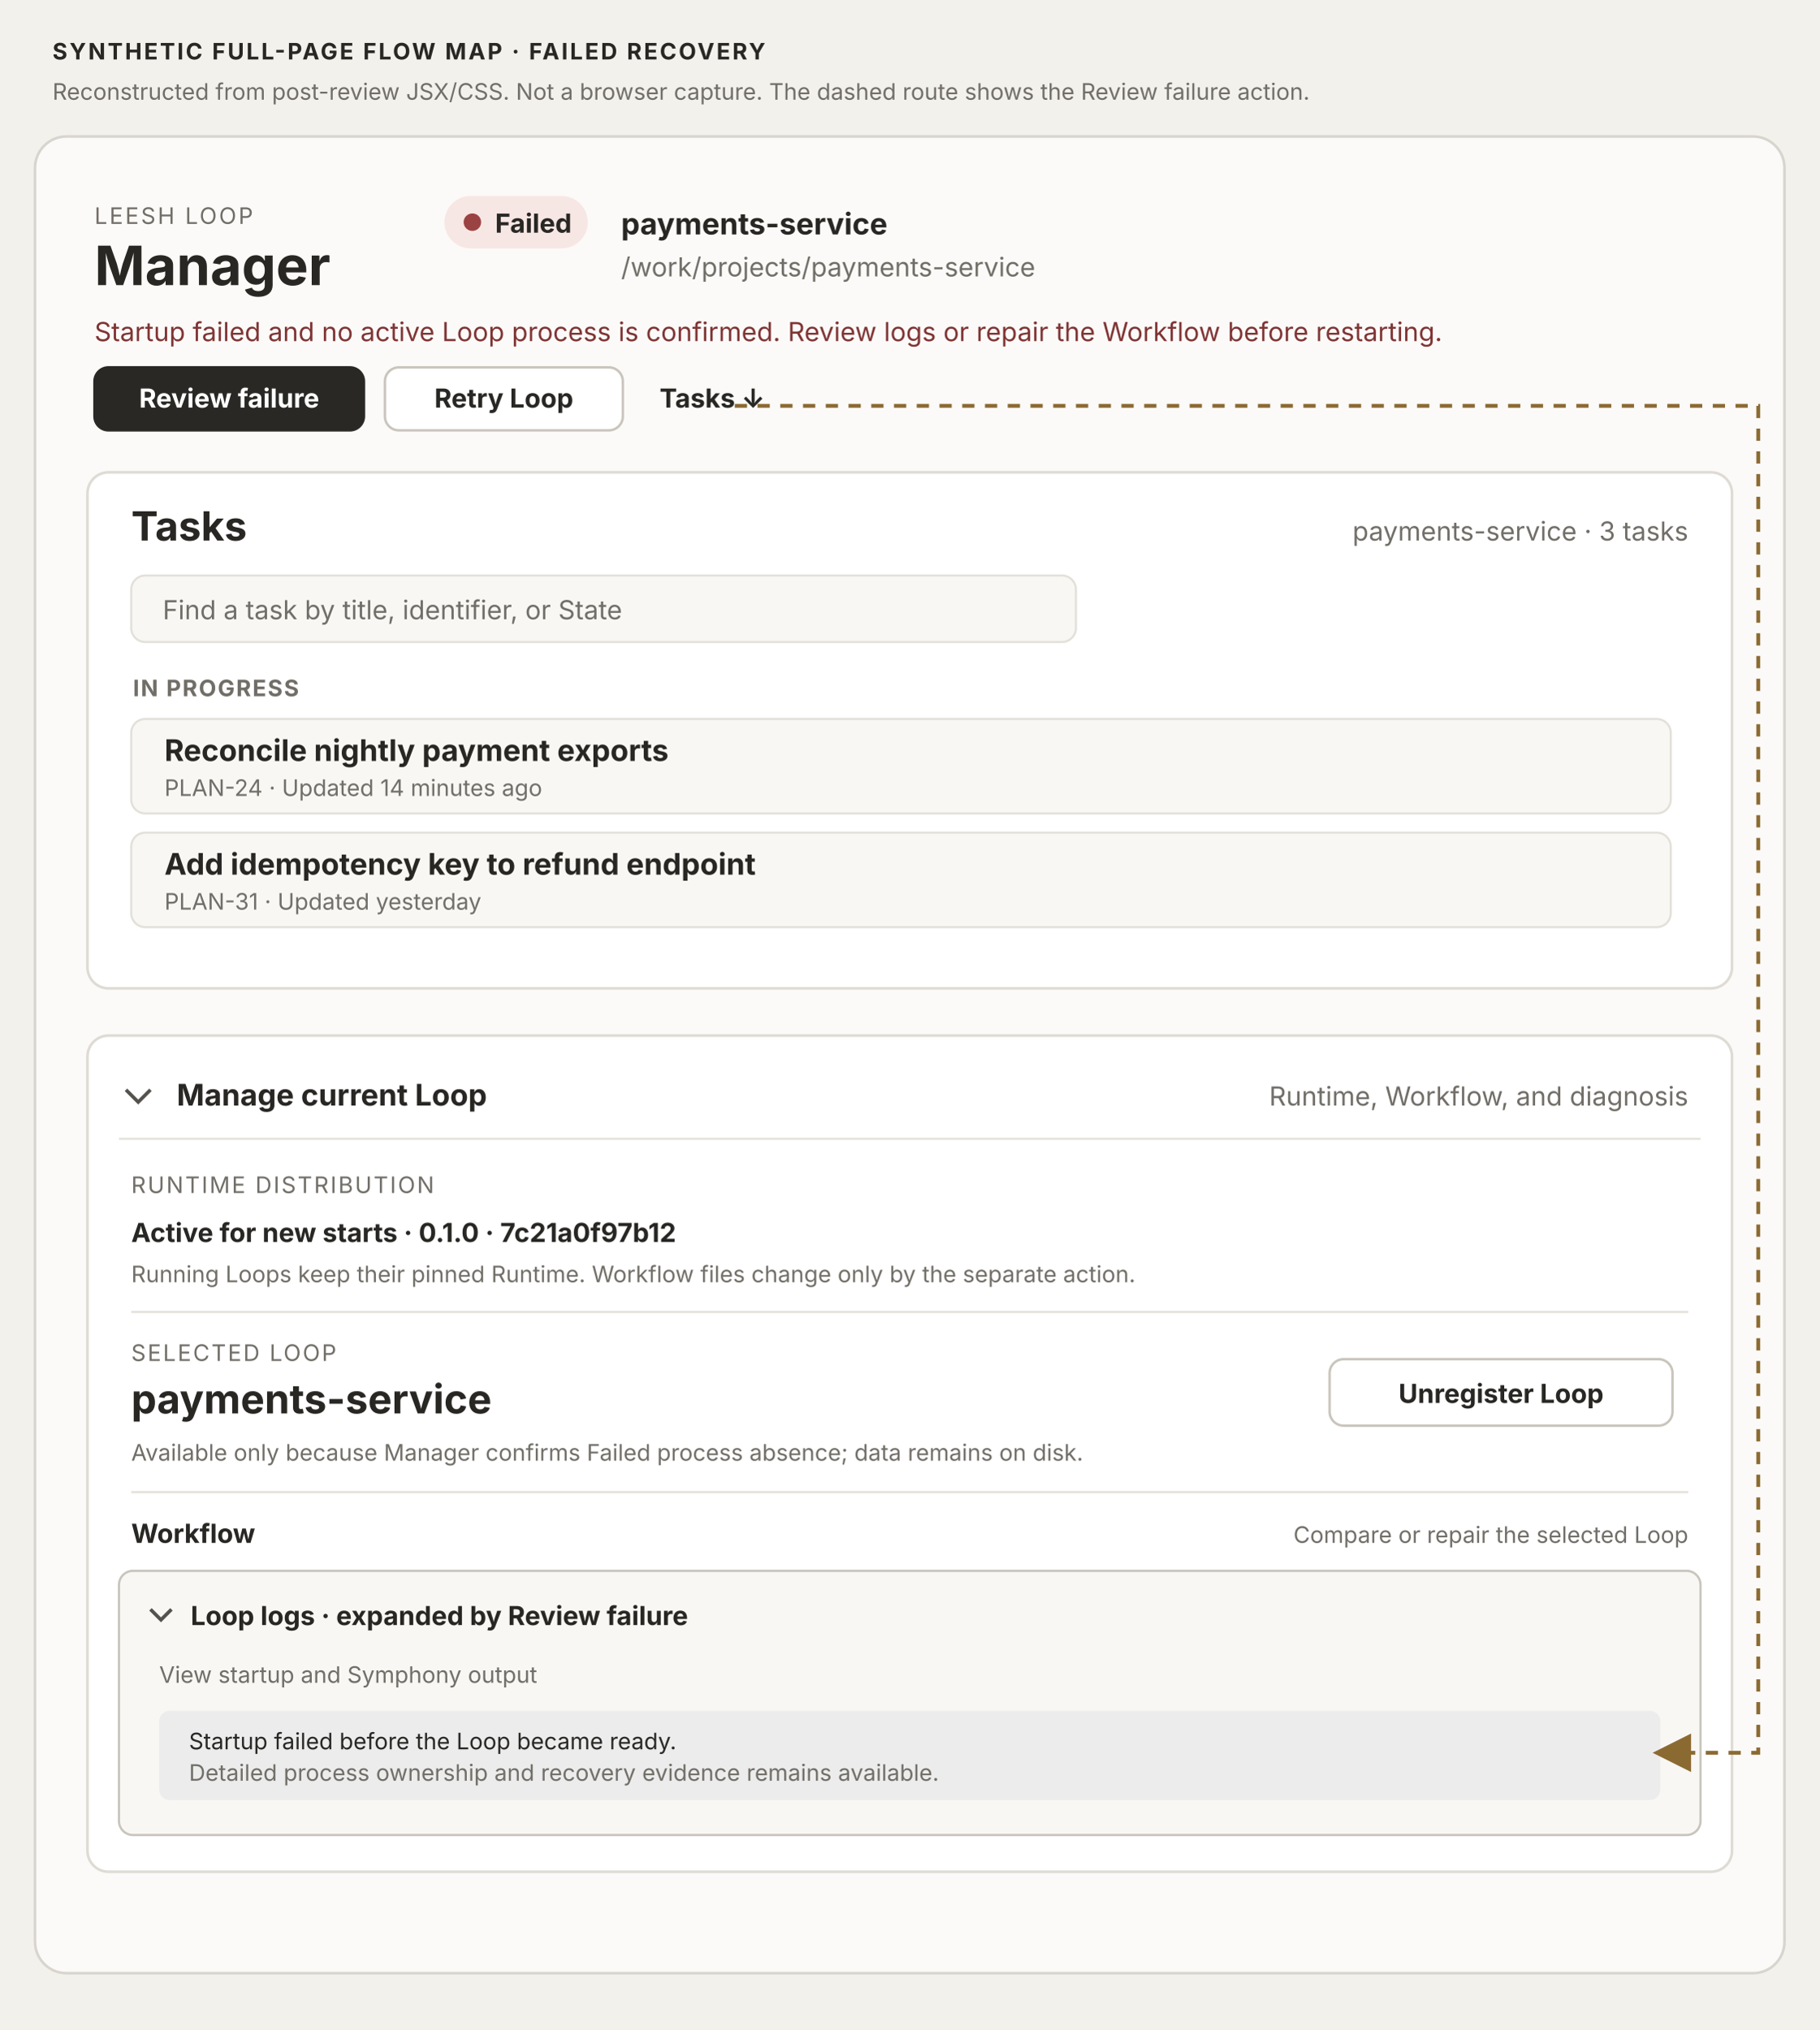
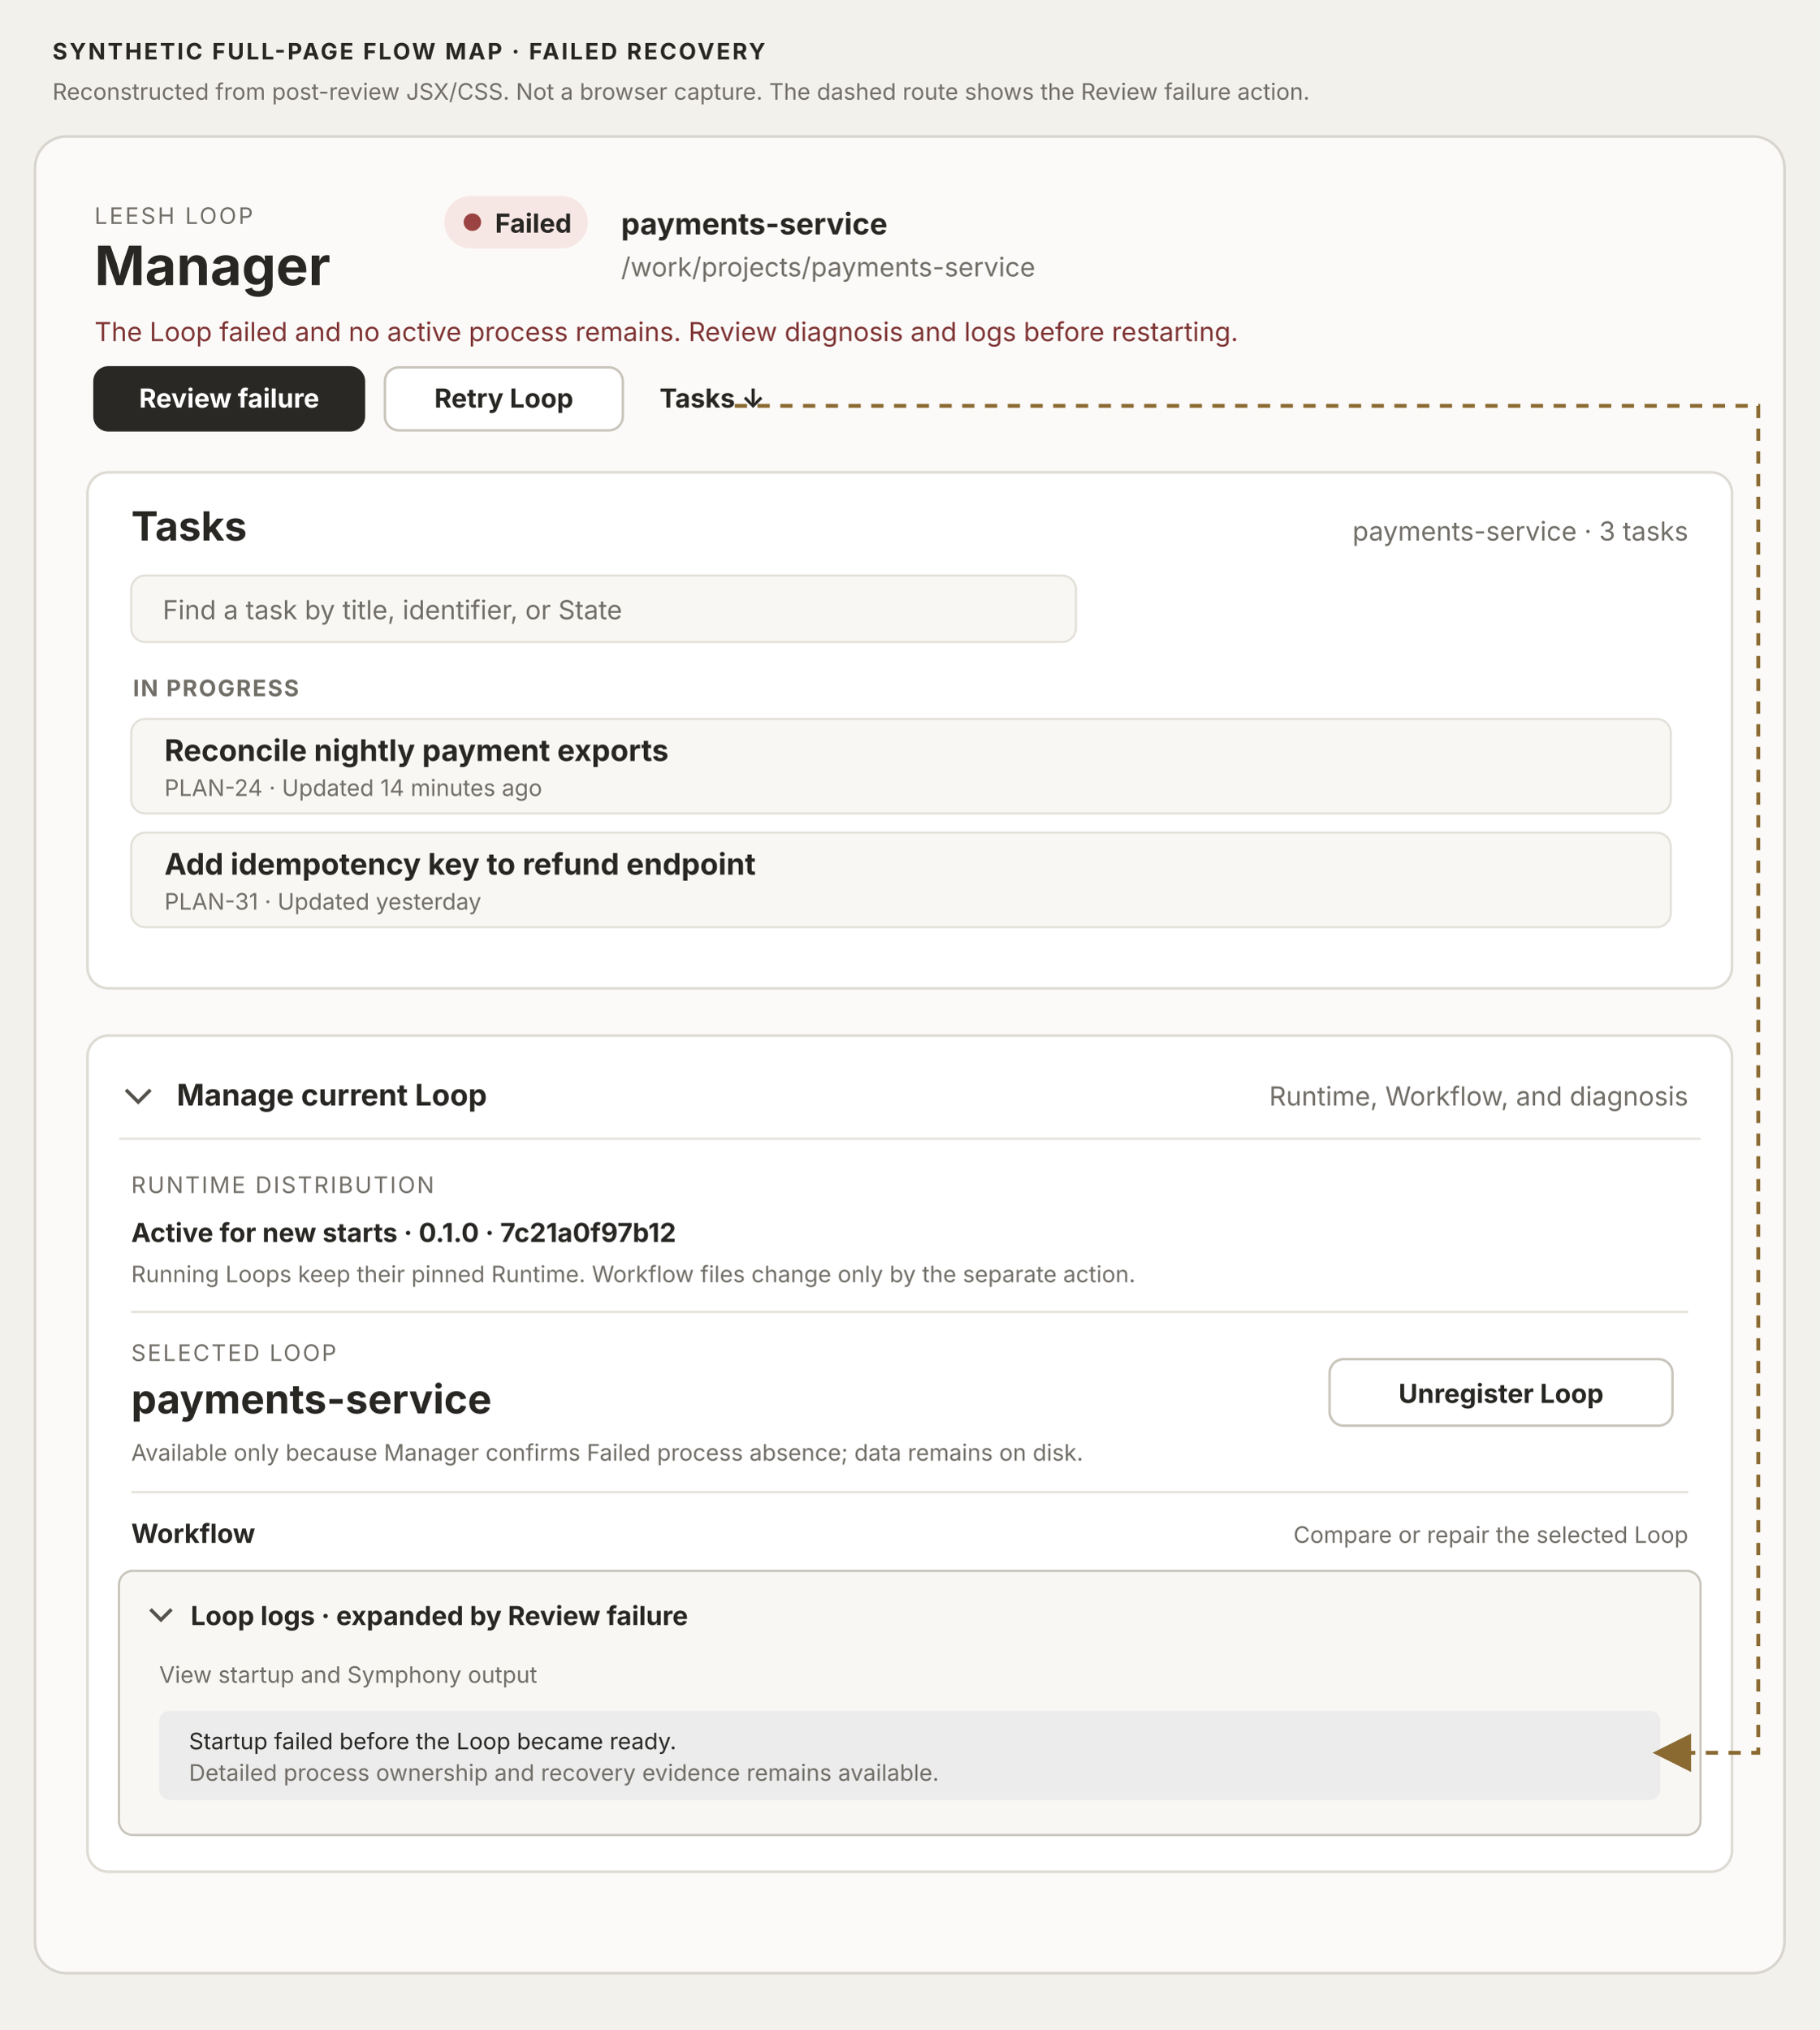
<svg xmlns="http://www.w3.org/2000/svg" width="1040" height="1160" viewBox="0 0 1040 1160" role="img" aria-labelledby="title description">
  <defs>
    <style>
      .text { font-family: Inter, ui-sans-serif, system-ui, sans-serif; fill: #282724; }
      .muted { fill: #716e68; }
      .tiny { font-size: 13px; }
      .small { font-size: 15px; }
      .body { font-size: 17px; }
      .heading { font-size: 23px; font-weight: 650; }
      .title { font-size: 31px; font-weight: 700; }
      .card { fill: #fff; stroke: #dedbd4; stroke-width: 1.5; }
      .soft { fill: #f8f7f4; stroke: #e3e0d9; stroke-width: 1.2; }
      .rule { stroke: #e4e1da; stroke-width: 1.2; }
      .button { fill: #fff; stroke: #c9c5bc; stroke-width: 1.4; }
      .primary-button { fill: #292824; stroke: #292824; stroke-width: 1.4; }
      .failure { fill: #7f3434; }
      .button-label { fill: #282724; }
      .primary-label { fill: #fff; }
      .route { fill: none; stroke: #8b6a32; stroke-width: 2.2; stroke-dasharray: 7 6; marker-end: url(#arrow); }
    </style>
    <marker id="arrow" markerWidth="10" markerHeight="10" refX="8" refY="5" orient="auto">
      <path d="M0 0 L10 5 L0 10 z" fill="#8b6a32" />
    </marker>
  </defs>
  <rect width="1040" height="1160" fill="#f3f1ec" />
  <text x="30" y="34" class="text tiny" font-weight="700" letter-spacing="1.2">SYNTHETIC FULL-PAGE FLOW MAP · FAILED RECOVERY</text>
  <text x="30" y="57" class="text tiny muted">Reconstructed from post-review JSX/CSS. Not a browser capture. The dashed route shows the Review failure action.</text>
  <rect x="20" y="78" width="1000" height="1050" rx="18" fill="#fbfaf8" stroke="#d8d5ce" stroke-width="1.5" />
  <text x="54" y="128" class="text tiny muted" letter-spacing="1.2">LEESH LOOP</text>
  <text x="54" y="163" class="text title">Manager</text>
  <rect x="254" y="112" width="82" height="30" rx="15" fill="#f7e7e4" />
  <circle cx="270" cy="127" r="5" fill="#9b4242" />
  <text x="283" y="133" class="text small" font-weight="650">Failed</text>
  <text x="355" y="134" class="text body" font-weight="650">payments-service</text>
  <text x="355" y="158" class="text small muted">/work/projects/payments-service</text>
-   <text x="54" y="195" class="text small failure">Startup failed and no active Loop process is confirmed. Review logs or repair the Workflow before restarting.</text>
+   <text x="54" y="195" class="text small failure">The Loop failed and no active process remains. Review diagnosis and logs before restarting.</text>
  <rect x="54" y="210" width="154" height="36" rx="8" class="primary-button" />
  <text x="131" y="233" text-anchor="middle" class="text small primary-label" font-weight="650">Review failure</text>
  <rect x="220" y="210" width="136" height="36" rx="8" class="button" />
  <text x="288" y="233" text-anchor="middle" class="text small button-label" font-weight="650">Retry Loop</text>
  <text x="377" y="233" class="text small" font-weight="650">Tasks ↓</text>
  <rect x="50" y="270" width="940" height="295" rx="12" class="card" />
  <text x="75" y="309" class="text heading">Tasks</text>
  <text x="965" y="309" text-anchor="end" class="text small muted">payments-service · 3 tasks</text>
  <rect x="75" y="329" width="540" height="38" rx="8" class="soft" />
  <text x="93" y="354" class="text small muted">Find a task by title, identifier, or State</text>
  <text x="76" y="398" class="text tiny muted" font-weight="700" letter-spacing=".8">IN PROGRESS</text>
  <rect x="75" y="411" width="880" height="54" rx="8" class="soft" />
  <text x="94" y="435" class="text body" font-weight="650">Reconcile nightly payment exports</text>
  <text x="94" y="455" class="text tiny muted">PLAN-24 · Updated 14 minutes ago</text>
  <rect x="75" y="476" width="880" height="54" rx="8" class="soft" />
  <text x="94" y="500" class="text body" font-weight="650">Add idempotency key to refund endpoint</text>
  <text x="94" y="520" class="text tiny muted">PLAN-31 · Updated yesterday</text>
  <rect x="50" y="592" width="940" height="478" rx="12" class="card" />
  <path d="M72 623 l7 7 7-7" fill="none" stroke="#55524d" stroke-width="2" />
  <text x="101" y="632" class="text body" font-weight="650">Manage current Loop</text>
  <text x="965" y="632" text-anchor="end" class="text small muted">Runtime, Workflow, and diagnosis</text>
  <line x1="68" y1="651" x2="972" y2="651" class="rule" />
  <text x="75" y="682" class="text tiny muted" letter-spacing="1">RUNTIME DISTRIBUTION</text>
  <text x="75" y="710" class="text small" font-weight="650">Active for new starts · 0.1.0 · 7c21a0f97b12</text>
  <text x="75" y="733" class="text tiny muted">Running Loops keep their pinned Runtime. Workflow files change only by the separate action.</text>
  <line x1="75" y1="750" x2="965" y2="750" class="rule" />
  <text x="75" y="778" class="text tiny muted" letter-spacing="1">SELECTED LOOP</text>
  <text x="75" y="808" class="text heading">payments-service</text>
  <rect x="760" y="777" width="196" height="38" rx="8" class="button" />
  <text x="858" y="802" text-anchor="middle" class="text small" font-weight="650">Unregister Loop</text>
  <text x="75" y="835" class="text tiny muted">Available only because Manager confirms Failed process absence; data remains on disk.</text>
  <line x1="75" y1="853" x2="965" y2="853" class="rule" />
  <text x="75" y="882" class="text small" font-weight="650">Workflow</text>
  <text x="965" y="882" text-anchor="end" class="text tiny muted">Compare or repair the selected Loop</text>
  <rect x="68" y="898" width="904" height="151" rx="8" fill="#f8f7f4" stroke="#c9c5bc" stroke-width="1.3" />
  <path d="M86 920 l6 6 6-6" fill="none" stroke="#55524d" stroke-width="2" />
  <text x="109" y="929" class="text small" font-weight="650">Loop logs · expanded by Review failure</text>
  <text x="91" y="962" class="text tiny muted">View startup and Symphony output</text>
  <rect x="91" y="978" width="858" height="51" rx="6" fill="#ececec" />
  <text x="108" y="1000" class="text tiny" font-family="monospace">Startup failed before the Loop became ready.</text>
  <text x="108" y="1018" class="text tiny muted" font-family="monospace">Detailed process ownership and recovery evidence remains available.</text>
  <path d="M420 232 L1005 232 L1005 1002 L949 1002" class="route" />
</svg>
